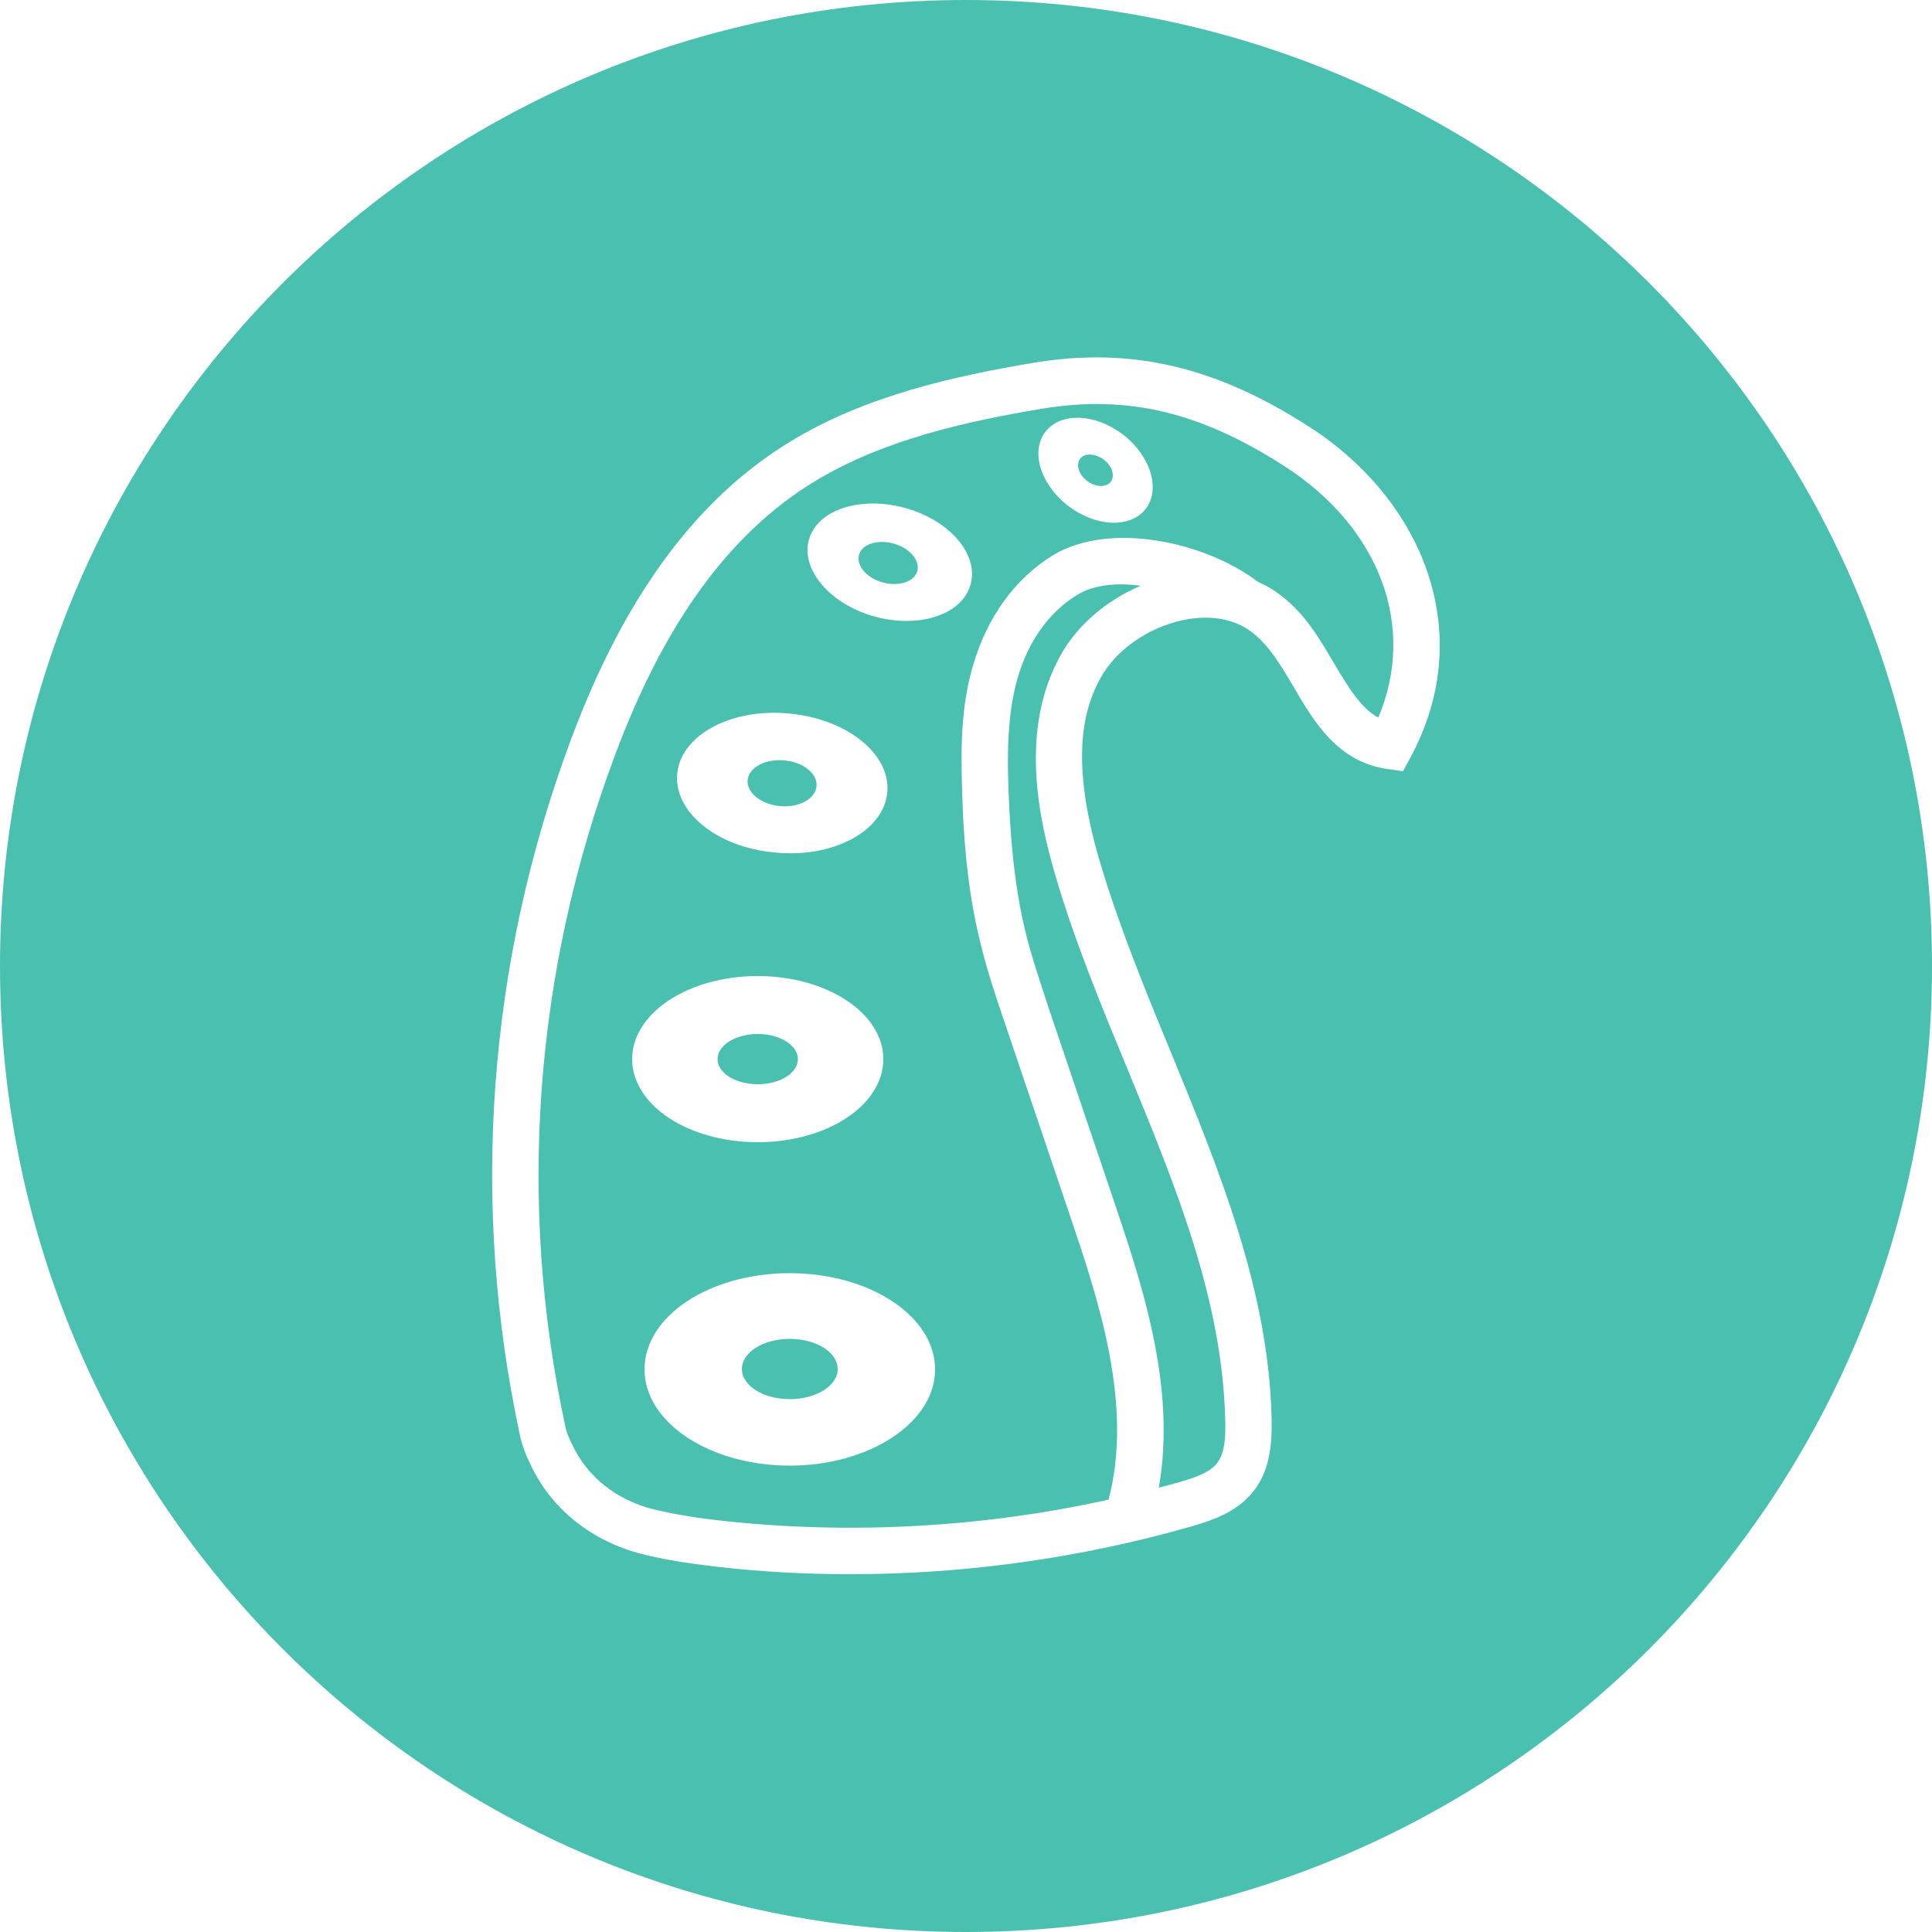
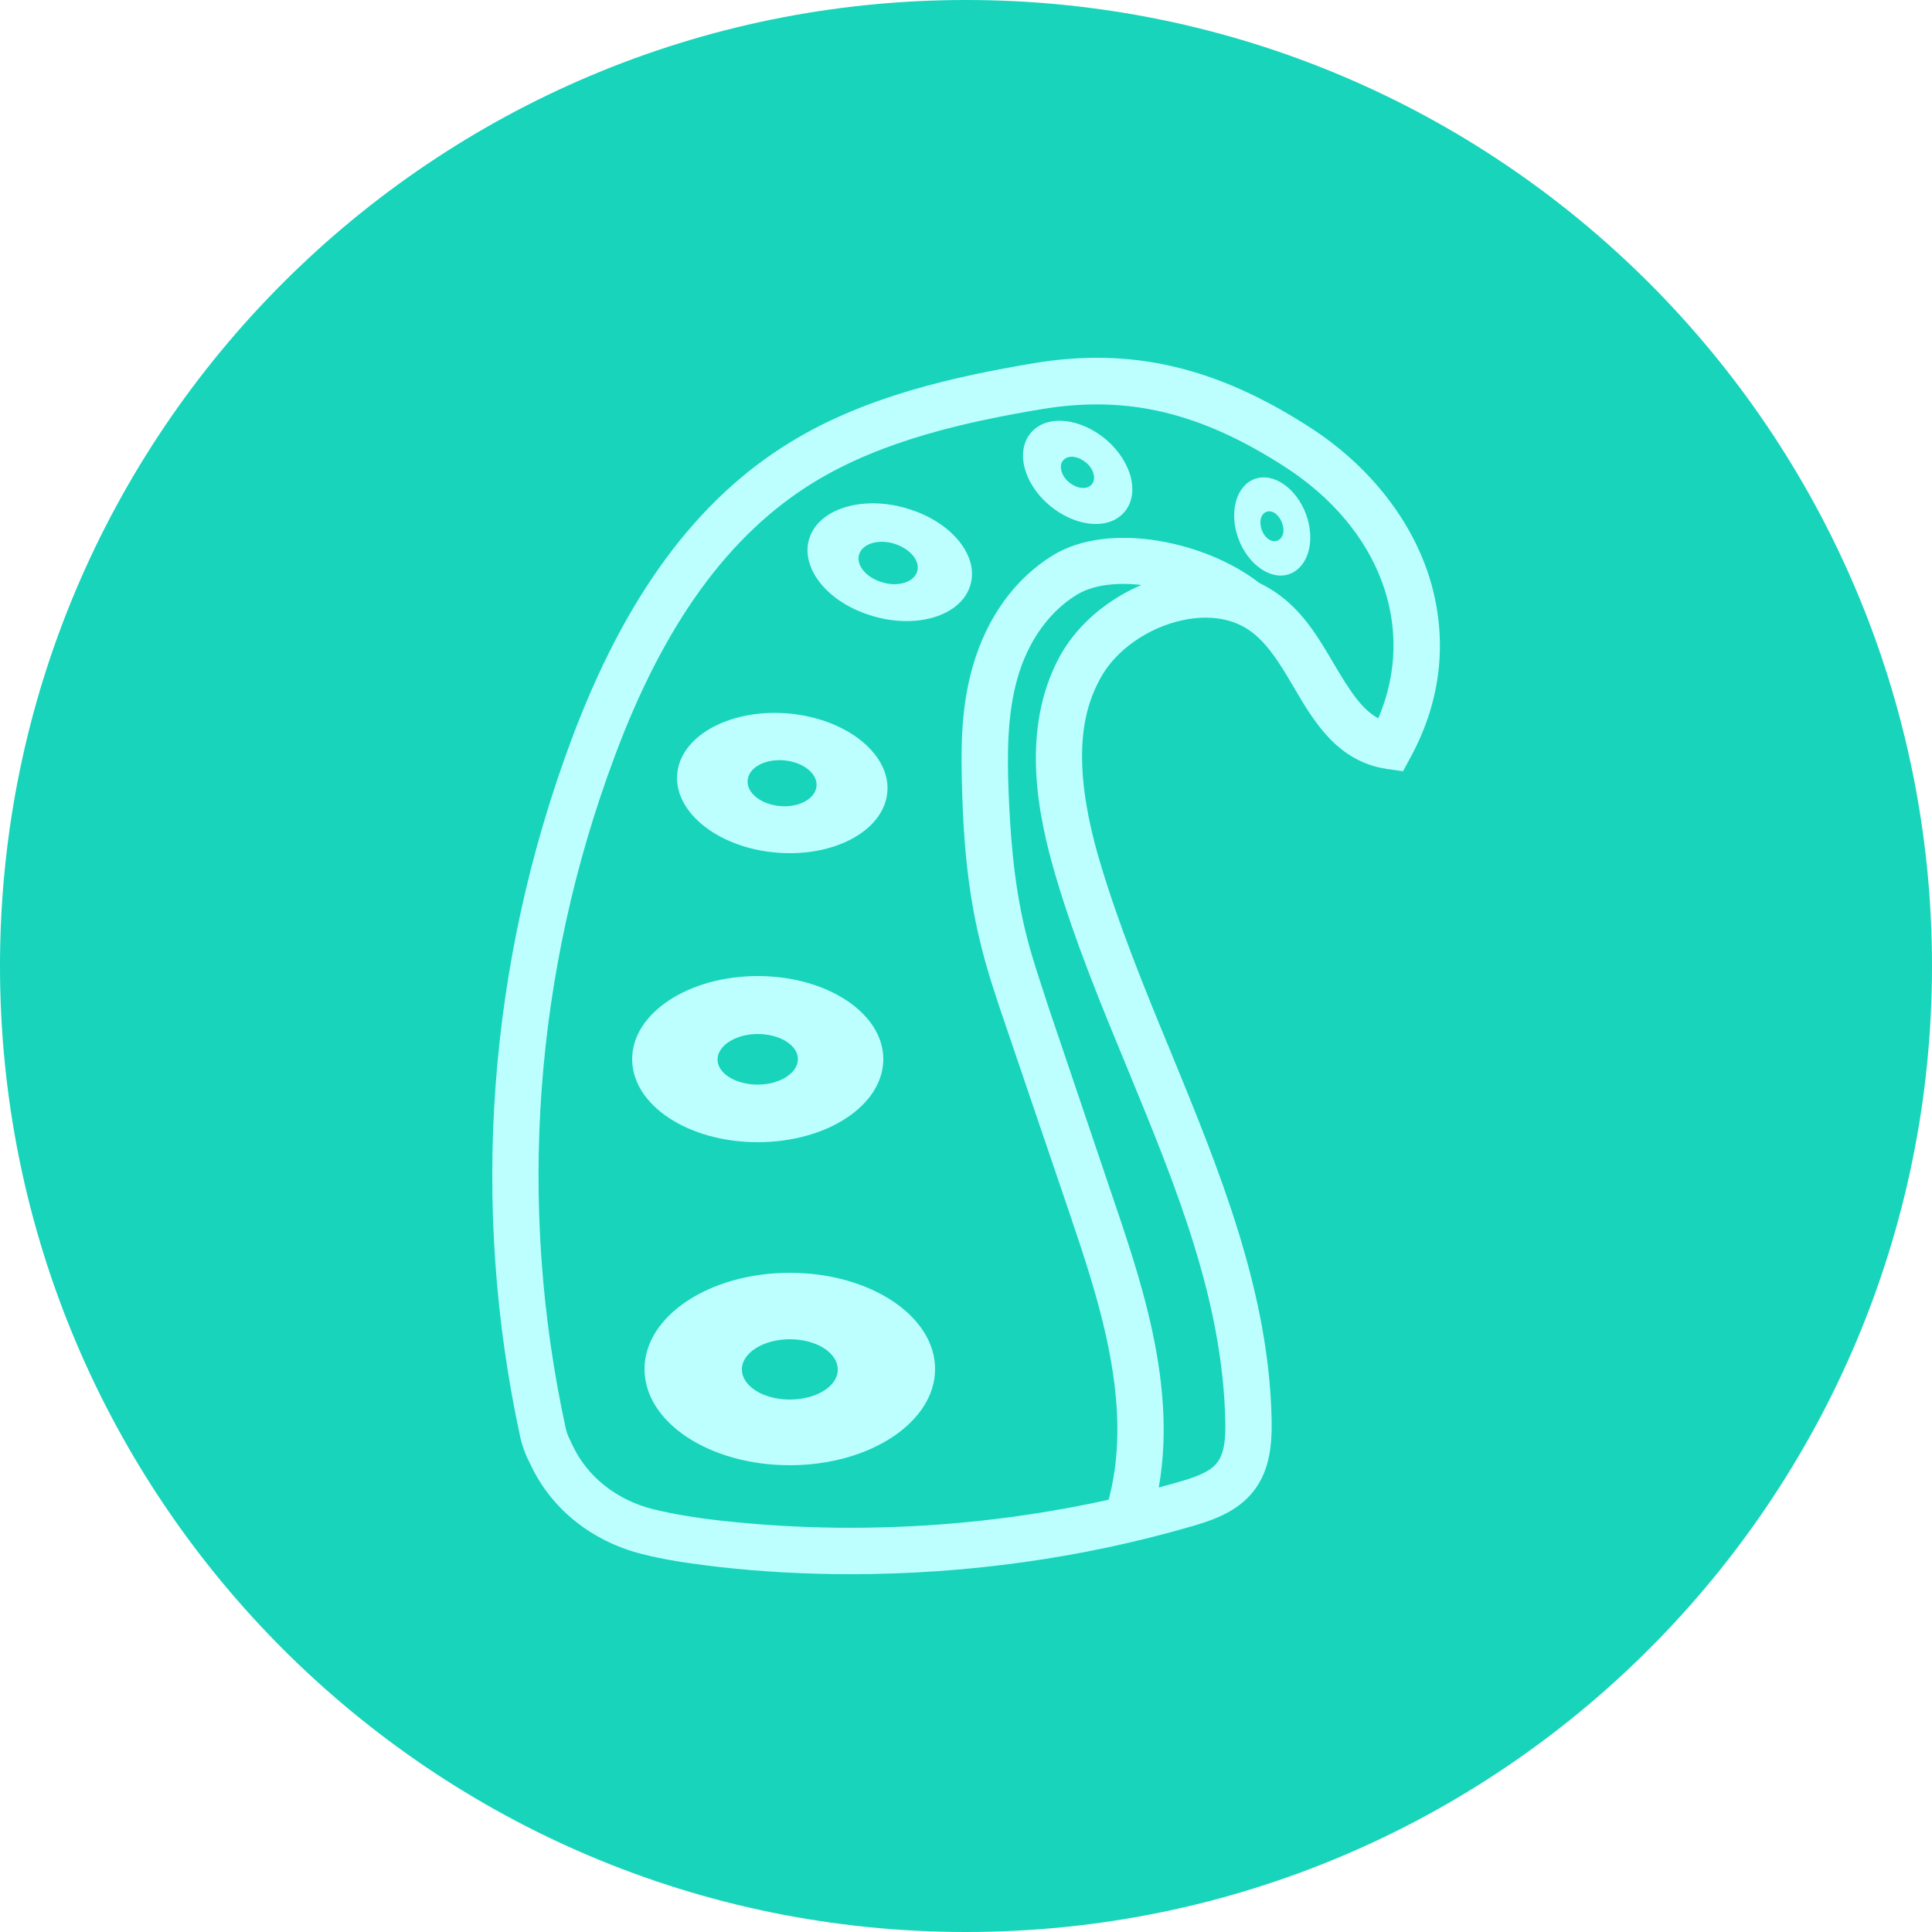
- <svg xmlns="http://www.w3.org/2000/svg" version="1.1" id="Layer_1" x="0px" y="0px" viewBox="0 0 500 500" enable-background="new 0 0 500 500" xml:space="preserve">
-   <g id="XMLID_35_">
-     <ellipse id="XMLID_36_" fill="#4AC0B0" cx="204.4" cy="354.3" rx="12.4" ry="7.8" />
-     <ellipse id="XMLID_37_" fill="#4AC0B0" cx="196.1" cy="274.1" rx="10.4" ry="6.5" />
-     <path id="XMLID_38_" fill="#4AC0B0" d="M278.7,154c-7.2,4.4-12.7,12.1-15.4,21.7c-2.7,9.5-2.6,19.9-2.3,28.8   c0.4,10.2,1.2,23.6,4.4,36.7c1.6,6.6,3.9,13.2,6,19.7l16.7,49.4c7.4,21.9,16.4,48.6,11.8,74.7c1.6-0.4,3.3-0.9,4.9-1.3   c3.9-1.1,7.8-2.4,9.8-4.6c2.4-2.6,2.6-7,2.5-11.3c-0.7-31.2-12.6-60.3-25.3-91.1c-6.7-16.2-13.6-32.9-18.6-49.9   c-4.5-15.3-9.3-37.8,1.1-56.9c4.3-7.9,11.9-14.5,20.9-18.3C288.9,150.7,282.9,151.4,278.7,154z" />
-     <path id="XMLID_39_" fill="#4AC0B0" d="M231.7,140.8c-4.1-1.3-8.3-0.2-9.3,2.5c-1,2.7,1.5,6,5.6,7.3c4.1,1.3,8.3,0.2,9.3-2.5   C238.3,145.4,235.8,142.1,231.7,140.8z" />
-     <path id="XMLID_40_" fill="#4AC0B0" d="M201.7,208.6c4.9,0.5,9.2-1.7,9.6-5c0.4-3.3-3.3-6.3-8.2-6.8c-4.9-0.5-9.2,1.7-9.6,5   C193.1,205,196.8,208.1,201.7,208.6z" />
-     <path id="XMLID_43_" fill="#4AC0B0" d="M250,0C111.9,0,0,111.9,0,250s111.9,250,250,250s250-111.9,250-250S388.1,0,250,0z    M365.1,195.9l-2,3.7l-4.2-0.6c-12.7-1.9-18.8-12.1-24.1-21.2c-3.3-5.6-6.4-10.8-10.7-14.1c-4.6-3.6-11-4.7-18-3.2   c-9,1.9-17.4,7.8-21.3,15c-4,7.3-8.3,20.1-0.1,47.7c4.9,16.4,11.6,32.9,18.2,48.8c12.5,30.5,25.5,61.9,26.2,95.4   c0.1,6.5-0.4,13.9-5.6,19.6c-4.2,4.6-10.1,6.6-15.4,8.1c-28.3,8.1-58.2,12.3-88,12.3c-11.5,0-22.9-0.6-34.3-1.9   c-7.8-0.9-14.1-1.9-19.6-3.3c-13.1-3.3-23.7-11.8-29-23.4l-0.8-1.7c-0.7-1.6-1.3-3.3-1.7-5c-13.1-60.2-8.6-122.7,13.1-180.8   c13.8-37,32.4-62.2,56.7-77c19.6-12,42.8-17,62.9-20.4c25.2-4.2,47.2,0.9,71.5,16.6c14.9,9.6,25.8,23.2,30.7,38.1   C374.8,164.5,373.2,180.8,365.1,195.9z" />
-     <path id="XMLID_46_" fill="#4AC0B0" d="M332.5,120.7c-21.9-14.1-40.7-18.6-63-14.9c-19,3.2-40.8,7.9-58.7,18.8   c-22,13.4-38.9,36.6-51.7,71c-20.9,55.9-25.3,116-12.7,174c0.2,0.9,0.5,1.7,0.9,2.6l0.8,1.7c3.8,8.2,11.4,14.3,21,16.7   c5,1.2,10.7,2.2,18,3c33.1,3.6,67.3,1.7,99.8-5.5c6.5-24.6-2.7-52-10.2-74.1L260,264.6c-2.3-6.7-4.6-13.6-6.3-20.7   c-3.5-14.1-4.4-28.3-4.7-39.1c-0.3-9.8-0.5-21.3,2.8-32.5c3.6-12.5,10.9-22.6,20.7-28.6c14.7-8.9,39.4-3.5,53.1,6.9   c2.1,0.9,4.1,2.1,5.9,3.5c6.2,4.7,10,11.2,13.7,17.5c4.1,6.9,7.2,11.8,11.5,14.1C366.6,162.4,357.3,136.7,332.5,120.7z    M175.3,199.9c1.2-9.9,14.3-16.8,29.3-15.2c15,1.5,26.2,10.8,25,20.7s-14.3,16.8-29.3,15.2C185.3,219.2,174.1,209.9,175.3,199.9z    M196.1,252.6c17.9,0,32.5,9.6,32.5,21.5c0,11.9-14.5,21.5-32.5,21.5s-32.5-9.6-32.5-21.5C163.6,262.2,178.1,252.6,196.1,252.6z    M204.4,379.3c-20.8,0-37.6-11.2-37.6-24.9c0-13.8,16.8-24.9,37.6-24.9c20.8,0,37.6,11.2,37.6,24.9   C242,368.1,225.1,379.3,204.4,379.3z M250.9,152.1c-2.8,7.6-14.4,10.7-25.8,7.1c-11.4-3.7-18.3-12.8-15.5-20.3   c2.8-7.6,14.4-10.7,25.8-7.1C246.8,135.4,253.8,144.5,250.9,152.1z M295.7,132.6c-4.7,4.5-13.9,3.2-20.6-2.8   c-6.7-6-8.4-14.5-3.7-19c4.7-4.5,13.9-3.2,20.6,2.8C298.7,119.7,300.3,128.1,295.7,132.6z" />
-     <path id="XMLID_51_" fill="#4AC0B0" d="M279.8,118.4c-1.4,1.4-0.9,3.9,1.1,5.7c2,1.8,4.8,2.2,6.3,0.9c1.4-1.4,0.9-3.9-1.1-5.7   C284,117.5,281.2,117.1,279.8,118.4z" />
+ <svg xmlns="http://www.w3.org/2000/svg" version="1.1" id="Layer_1" x="0px" y="0px" viewBox="-254 195.2 500 500" style="enable-background:new -254 195.2 500 500;" xml:space="preserve">
+   <style type="text/css">
+ 	.st0{fill:#17D4BB;}
+ 	.st1{fill:#BDFFFF;}
+ </style>
+   <circle class="st0" cx="-4" cy="445.2" r="250" />
+   <g id="XMLID_1_">
+     <path id="XMLID_4_" class="st1" d="M-33.9,602.6c-11.5,0-22.9-0.6-34.3-1.9c-7.8-0.9-14.1-1.9-19.6-3.3   c-13.1-3.3-23.7-11.8-29-23.4l-0.8-1.6c-0.7-1.6-1.3-3.3-1.7-5c-13.1-60.2-8.5-122.7,13.2-180.8c13.8-37,32.4-62.2,56.7-77   c19.6-12,42.8-17,62.9-20.4c25.2-4.2,47.2,0.9,71.5,16.6c14.9,9.6,25.8,23.2,30.7,38.1c5.1,15.8,3.6,32.1-4.6,47.2l-2,3.7l-4.2-0.6   c-12.7-1.9-18.8-12.1-24.1-21.2c-3.3-5.6-6.4-10.8-10.7-14.1c-4.6-3.6-11-4.7-18-3.2c-9,1.9-17.4,7.8-21.3,15   c-4,7.3-8.3,20.1-0.1,47.7c4.9,16.4,11.6,32.9,18.2,48.8c12.5,30.5,25.5,61.9,26.2,95.4c0.1,6.5-0.4,13.9-5.6,19.6   c-4.2,4.6-10.1,6.6-15.4,8.1C25.8,598.5-4.1,602.6-33.9,602.6z M-106.7,567.4l0.8,1.7c3.8,8.2,11.4,14.3,21,16.7   c5,1.2,10.7,2.2,18,3c39.3,4.3,80,0.8,117.7-10c3.9-1.1,7.8-2.4,9.8-4.6c2.4-2.6,2.6-7,2.5-11.3c-0.7-31.2-12.6-60.3-25.3-91.1   c-6.7-16.2-13.6-32.9-18.6-49.9c-4.5-15.3-9.3-37.8,1.1-56.9c5.7-10.3,16.9-18.4,29.4-21c10.5-2.2,20.3-0.3,27.8,5.5   c6.2,4.7,10,11.2,13.7,17.5c4.1,6.9,7.2,11.8,11.5,14.1c10-23.4,0.6-49.1-24.2-65.1c-21.9-14.1-40.7-18.6-63-14.9   c-19,3.2-40.8,7.9-58.7,18.8c-22,13.4-38.9,36.6-51.7,71c-20.9,55.8-25.3,116-12.7,173.9C-107.4,565.7-107.1,566.6-106.7,567.4   L-106.7,567.4z" />
+     <path id="XMLID_8_" class="st1" d="M44,588.2l-11.5-3.4c7.4-25-2.1-53.1-9.7-75.6L6,459.8c-2.3-6.7-4.6-13.6-6.3-20.7   C-3.8,425-4.7,410.8-5,400c-0.3-9.8-0.5-21.3,2.8-32.5c3.6-12.5,10.9-22.6,20.7-28.6c14.9-9.1,40.4-3.3,53.8,7.5l-7.5,9.3   c-9.9-8-30-12.7-40.1-6.6c-7.2,4.4-12.7,12.1-15.4,21.7c-2.7,9.5-2.6,19.9-2.3,28.8c0.4,10.2,1.2,23.6,4.4,36.7   c1.6,6.6,3.9,13.2,6,19.7l16.7,49.4C42.3,529.5,52.4,559.6,44,588.2z" />
  </g>
+   <path id="XMLID_20_" class="st1" d="M-49.6,524.6c-20.8,0-37.6,11.2-37.6,24.9c0,13.8,16.8,24.9,37.6,24.9S-12,563.2-12,549.5  C-12,535.8-28.8,524.6-49.6,524.6z M-49.6,557.4c-6.9,0-12.4-3.5-12.4-7.8s5.6-7.8,12.4-7.8c6.9,0,12.4,3.5,12.4,7.8  C-37.1,553.9-42.7,557.4-49.6,557.4z" />
+   <path id="XMLID_19_" class="st1" d="M-57.9,447.8c-17.9,0-32.5,9.6-32.5,21.5s14.5,21.5,32.5,21.5s32.5-9.6,32.5-21.5  S-40,447.8-57.9,447.8z M-57.9,475.9c-5.7,0-10.4-2.9-10.4-6.5s4.7-6.6,10.4-6.6s10.4,2.9,10.4,6.5S-52.2,475.9-57.9,475.9z" />
+   <path id="XMLID_18_" class="st1" d="M-49.4,379.9c-15-1.5-28.1,5.3-29.3,15.2c-1.2,9.9,10,19.2,25,20.7s28.1-5.3,29.3-15.2  S-34.5,381.4-49.4,379.9z M-52.3,403.8c-4.9-0.5-8.6-3.5-8.2-6.8c0.4-3.3,4.7-5.5,9.6-5s8.6,3.5,8.2,6.8  C-43.1,402-47.4,404.3-52.3,403.8z" />
+   <path id="XMLID_17_" class="st1" d="M-18.6,327c-11.4-3.7-23-0.5-25.8,7.1c-2.8,7.6,4.1,16.7,15.5,20.3c11.4,3.7,23,0.5,25.8-7.1  C-0.2,339.7-7.2,330.6-18.6,327z M-16.7,343.3c-1,2.7-5.2,3.9-9.3,2.5c-4.1-1.3-6.6-4.6-5.6-7.3c1-2.7,5.2-3.9,9.3-2.5  C-18.2,337.4-15.7,340.6-16.7,343.3z" />
+   <path id="XMLID_16_" class="st1" d="M33.5,310.1c-6.2-6.1-15.1-7.9-19.8-3.8c-4.8,4.1-3.6,12.4,2.6,18.5s15.1,7.9,19.8,3.8  C40.9,324.5,39.7,316.3,33.5,310.1z M28.3,320.8c-1.4,1.3-4.1,0.7-6.1-1.2c-1.8-1.8-2.2-4.4-0.8-5.5c1.4-1.3,4.1-0.7,6.1,1.2  C29.3,317.1,29.7,319.6,28.3,320.8z" />
+   <path id="XMLID_2_" class="st1" d="M84.4,329.5c-2-6.9-7.8-11.7-12.8-10.6c-5.1,1.1-7.5,7.6-5.5,14.5c2,6.9,7.8,11.7,12.8,10.6  C84,342.8,86.4,336.4,84.4,329.5z M76.3,335.2c-1.5,0.4-3.3-1.1-3.9-3.3c-0.6-2.1,0.1-4,1.6-4.3c1.5-0.4,3.3,1.1,3.9,3.3  C78.6,332.9,77.8,334.9,76.3,335.2z" />
</svg>
